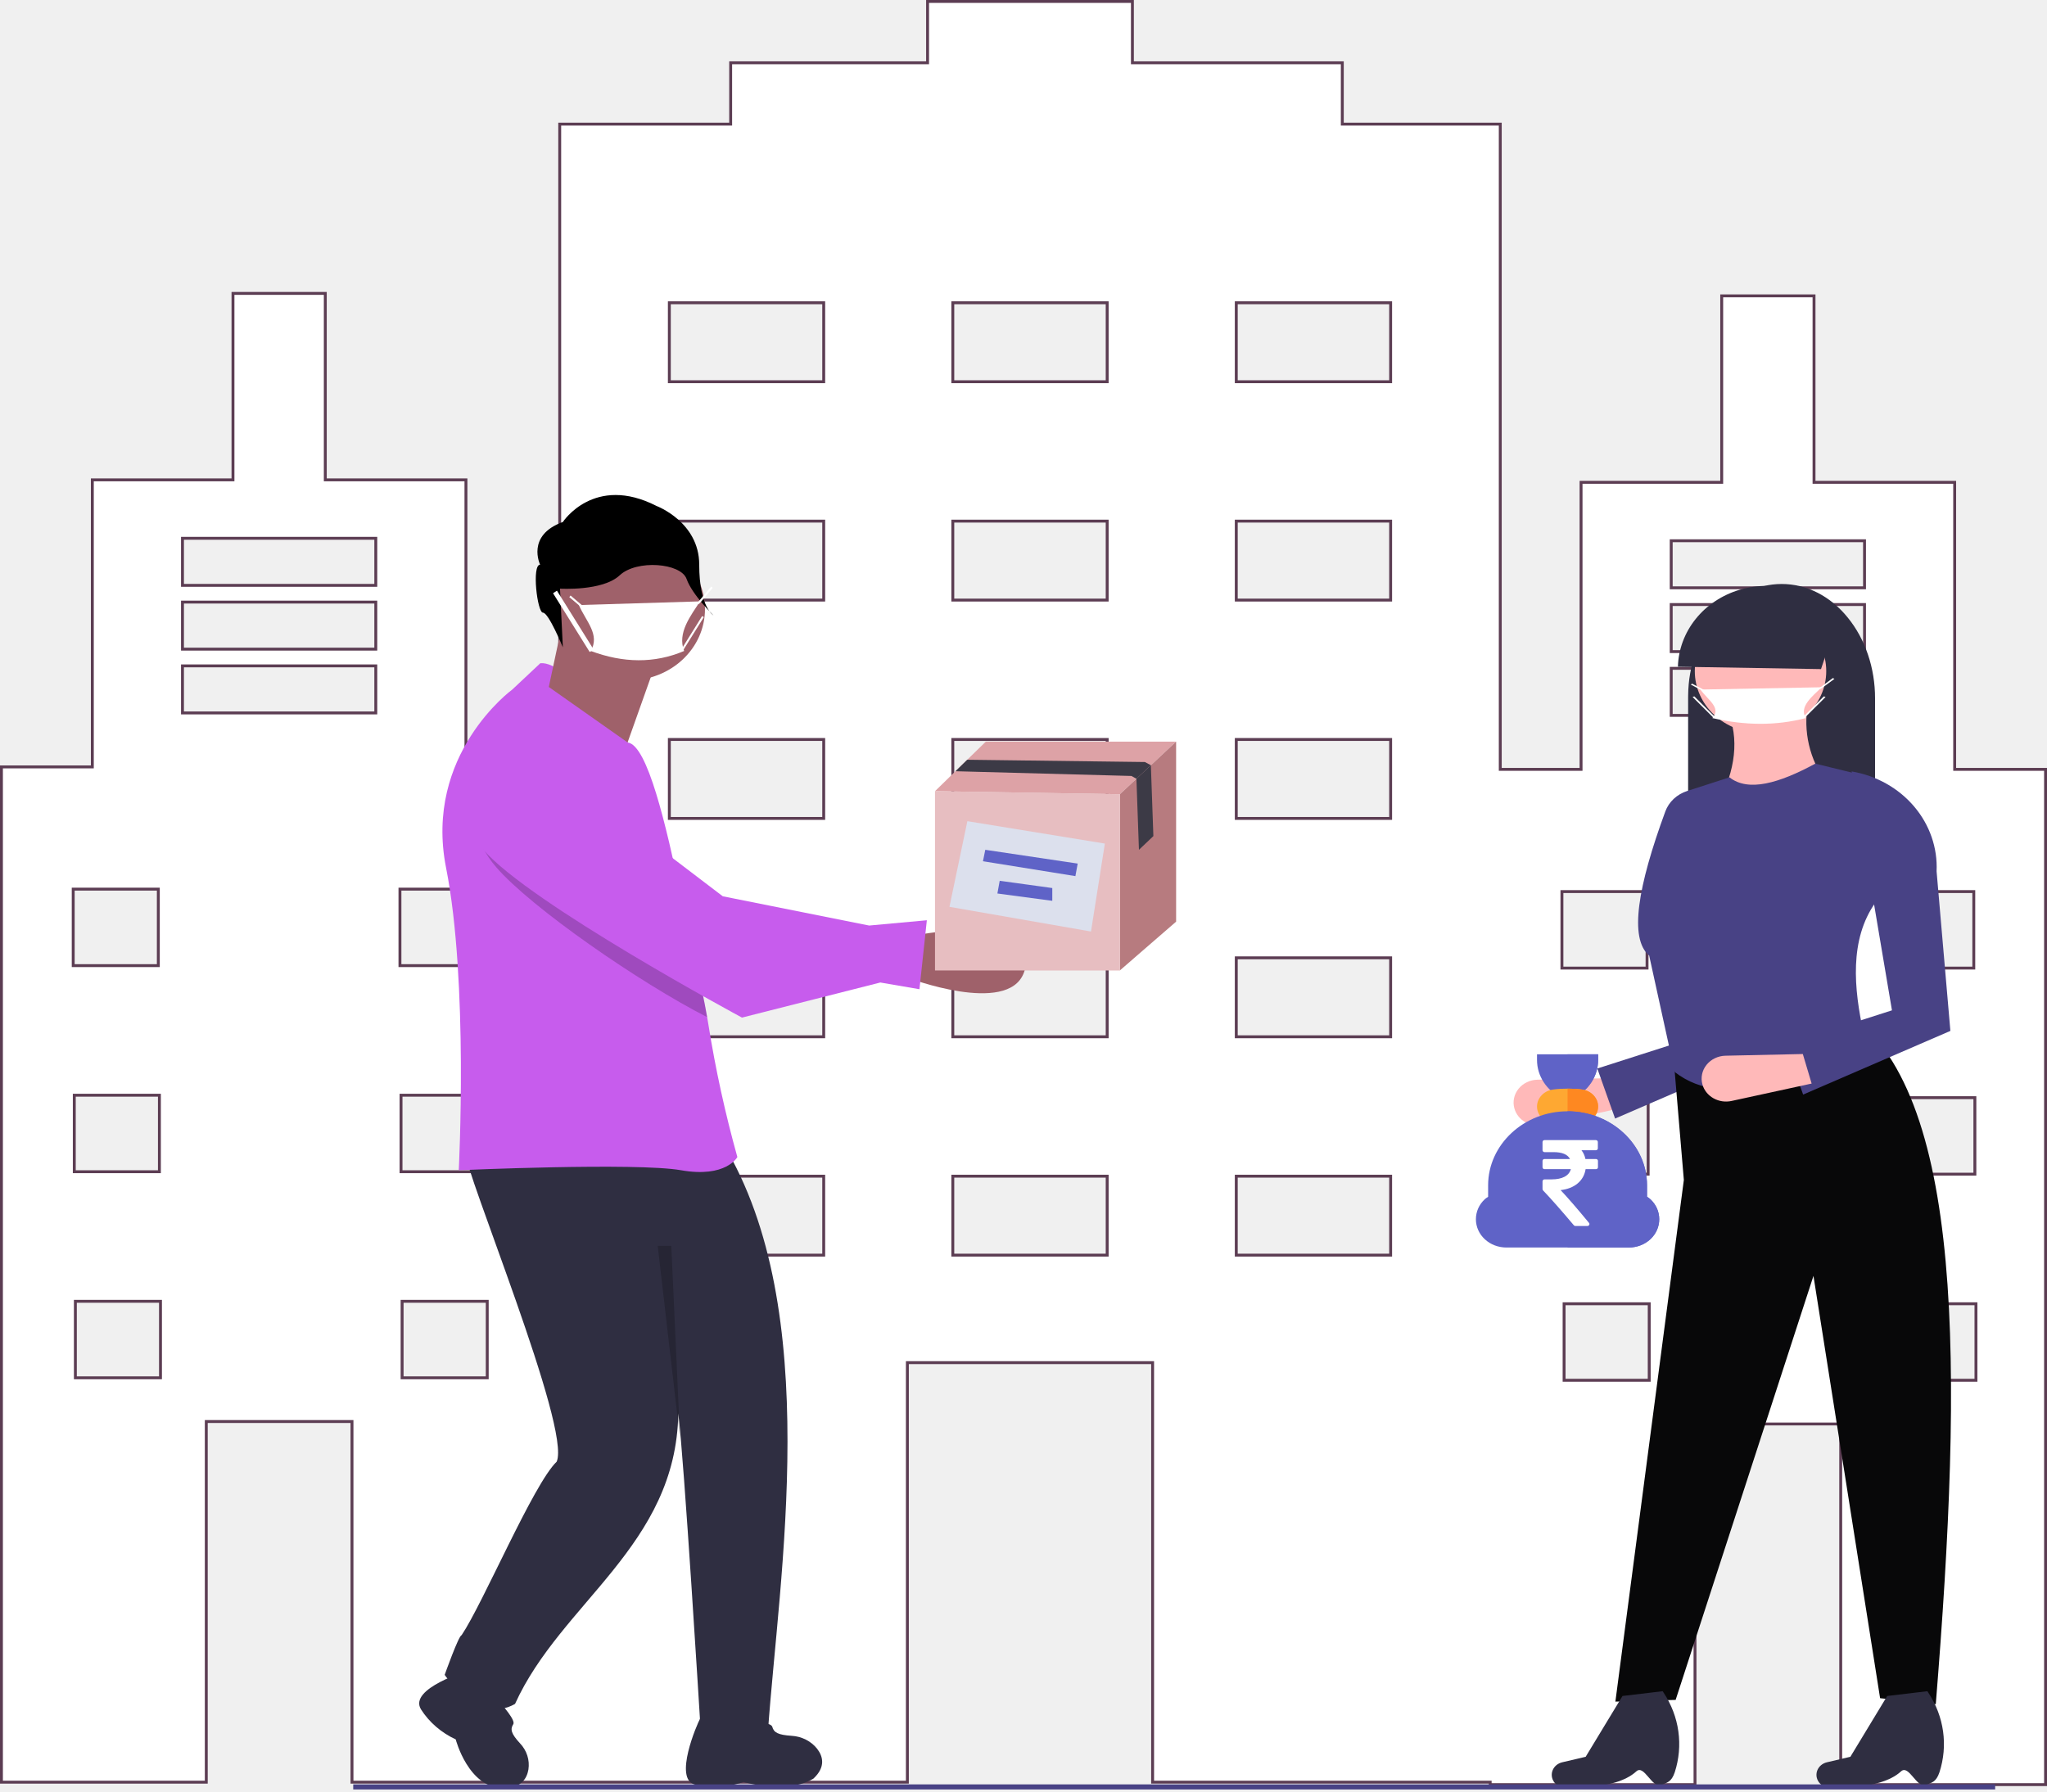
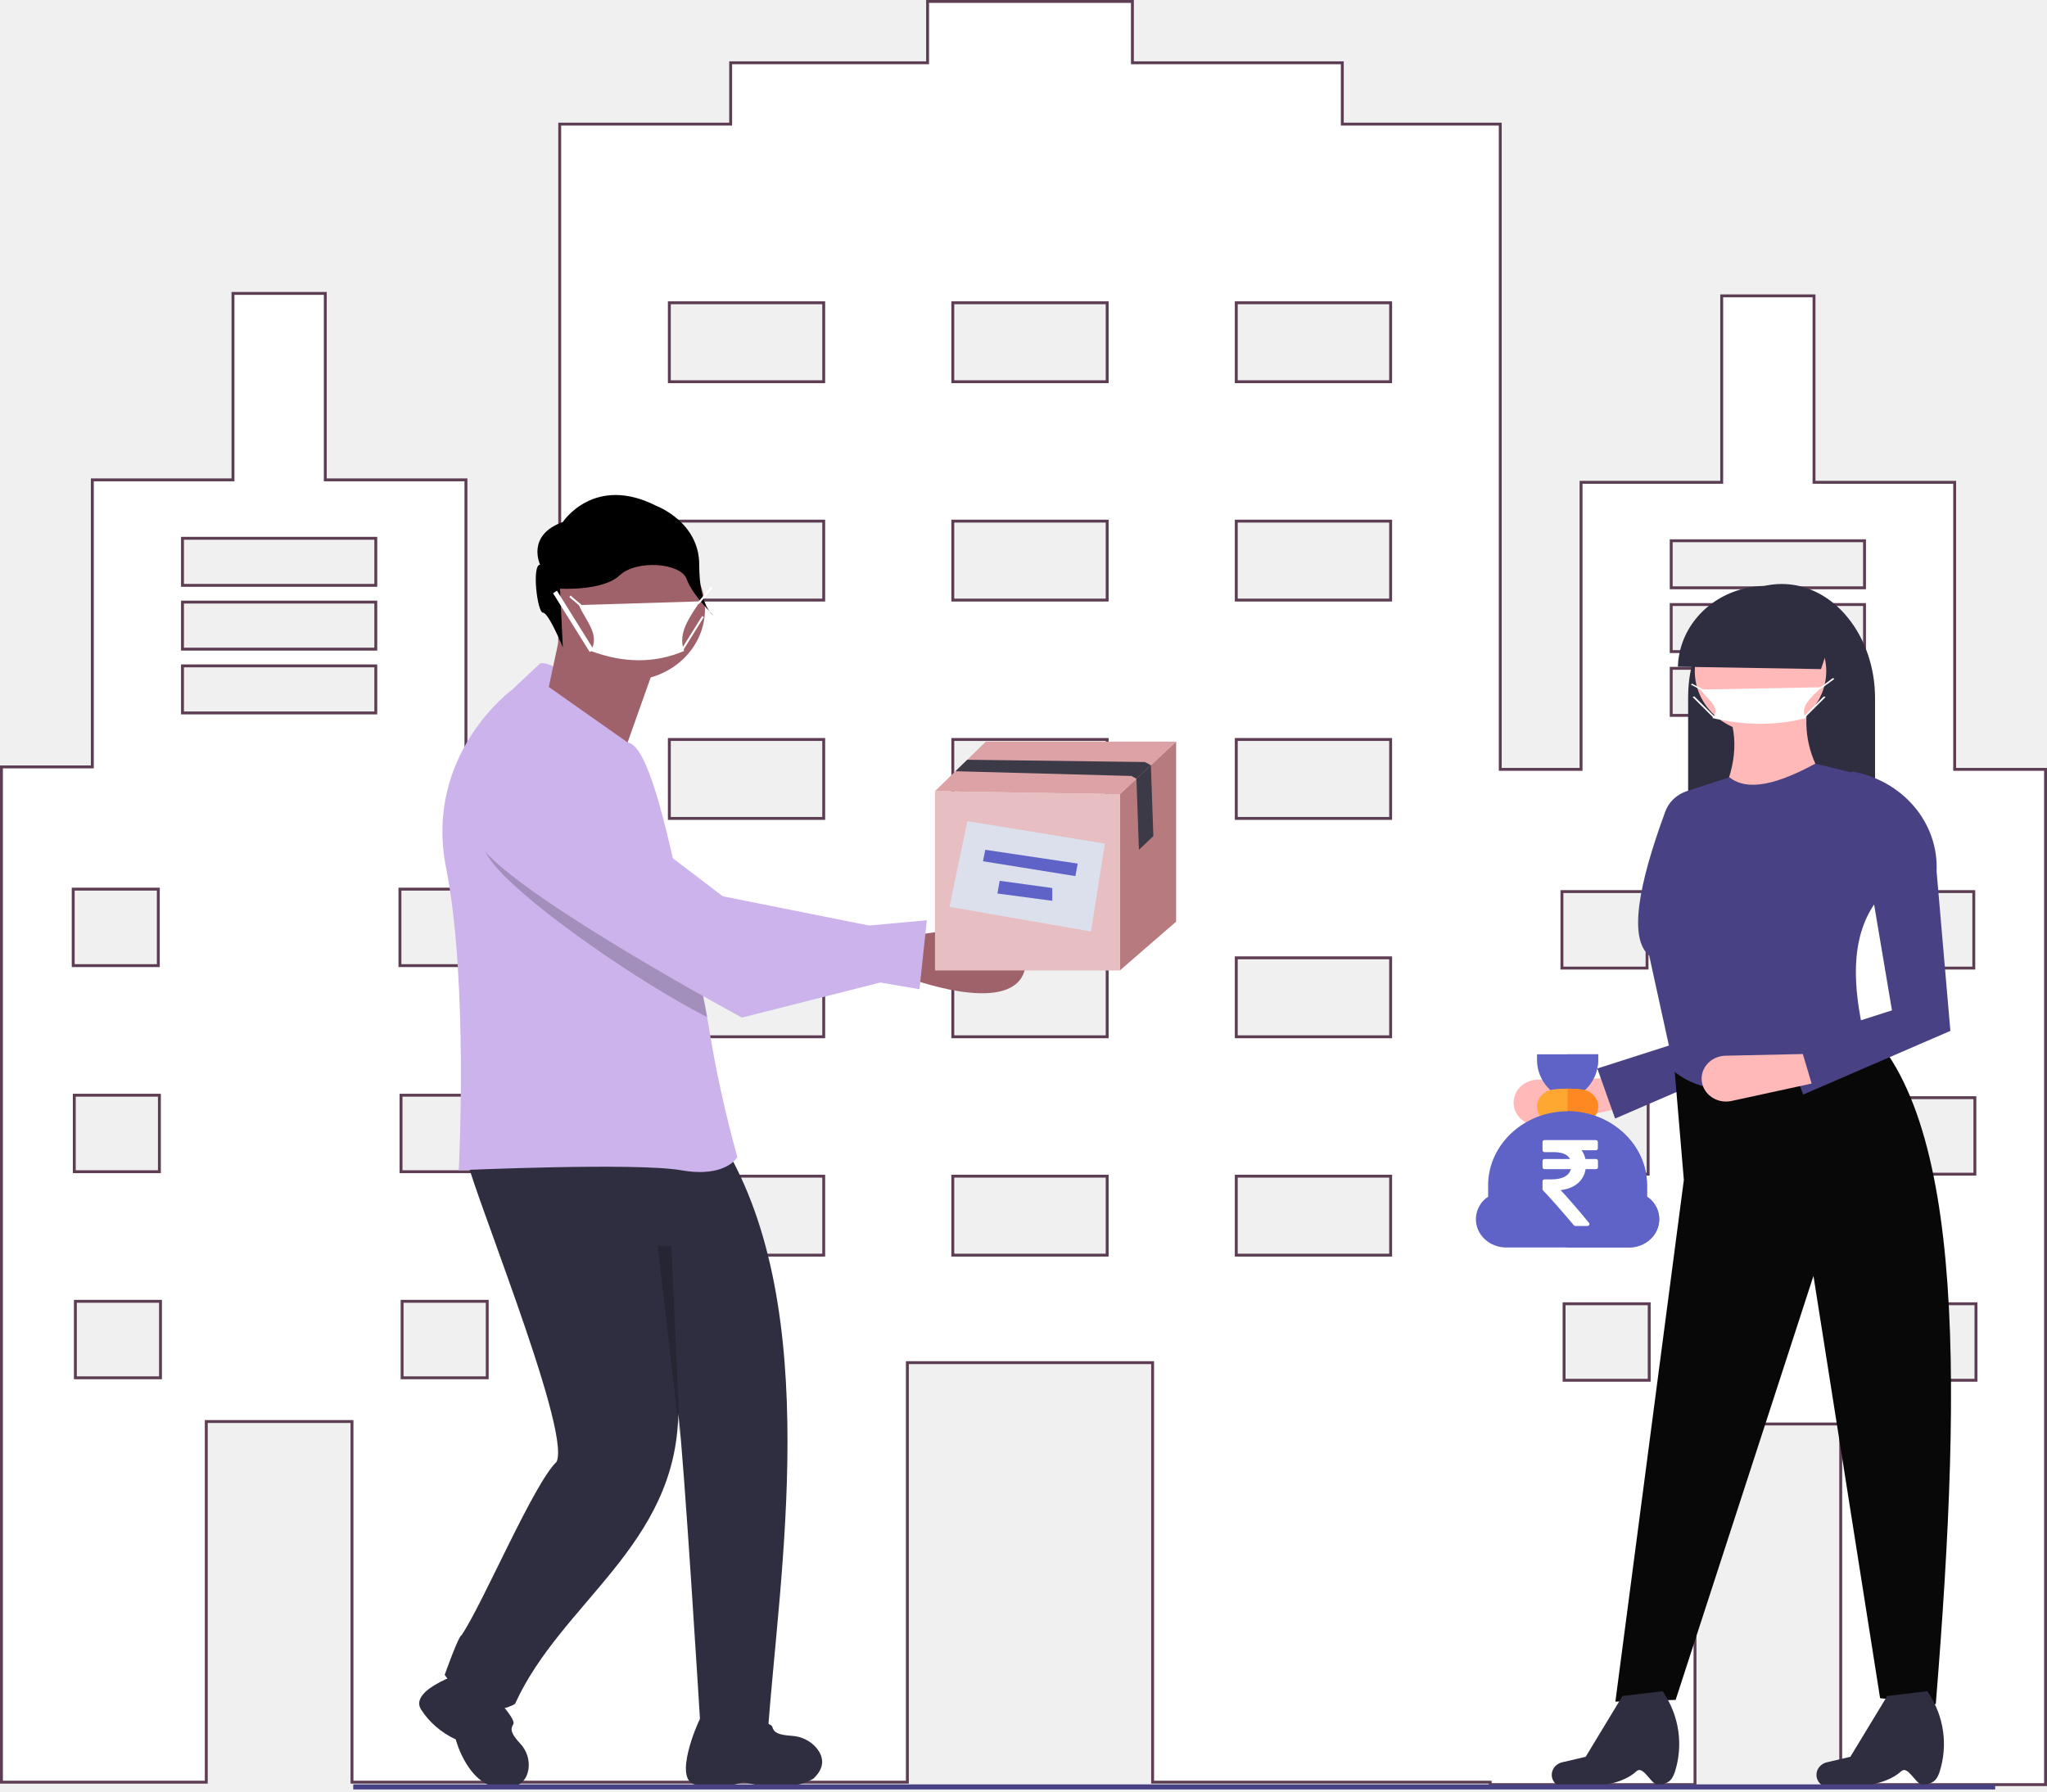
<svg xmlns="http://www.w3.org/2000/svg" width="707" height="619" viewBox="0 0 707 619" fill="none">
  <mask id="path-1-inside-1" fill="white">
    <path d="M675.611 265.276V166.115H627.033V101.703H594.149V166.115H545.571V265.276H518.666V42.376H464.109V21.188H391.615V0H319.869V21.188H251.859V42.376H192.818V264.429H161.429V165.268H112.851V100.856H79.967V165.268H31.389V264.429H0V616.152H71.746V491.566H121.072V616.152H313.89V471.225H397.594V616.152H514.182V617H585.928V492.413H635.254V617H707V265.276H675.611ZM25.784 307.652H54.183V333.078H25.784V307.652ZM26.157 378.845H54.557V404.271H26.157V378.845ZM54.931 475.463H26.531V450.037H54.931V475.463ZM129.293 245.783H63.525V230.527H129.293V245.783ZM129.293 223.747H63.525V208.492H129.293V223.747ZM129.293 201.712H63.525V186.456H129.293V201.712ZM138.635 307.652H167.034V333.078H138.635V307.652ZM139.008 378.845H167.408V404.271H139.008V378.845ZM167.782 475.463H139.382V450.037H167.782V475.463ZM283.996 433.087H231.681V406.813H283.996V433.087ZM283.996 357.657H231.681V331.383H283.996V357.657ZM283.996 282.227H231.681V255.953H283.996V282.227ZM283.996 206.797H231.681V180.523H283.996V206.797ZM283.996 131.367H231.681V105.093H283.996V131.367ZM381.9 433.087H329.585V406.813H381.9V433.087ZM381.9 357.657H329.585V331.383H381.9V357.657ZM381.9 282.227H329.585V255.953H381.9V282.227ZM381.9 206.797H329.585V180.523H381.9V206.797ZM381.9 131.367H329.585V105.093H381.9V131.367ZM479.803 433.087H427.488V406.813H479.803V433.087ZM479.803 357.657H427.488V331.383H479.803V357.657ZM479.803 282.227H427.488V255.953H479.803V282.227ZM479.803 206.797H427.488V180.523H479.803V206.797ZM479.803 131.367H427.488V105.093H479.803V131.367ZM539.966 308.5H568.365V333.926H539.966V308.5ZM540.339 379.692H568.739V405.118H540.339V379.692ZM569.113 476.31H540.713V450.885H569.113V476.31ZM643.475 246.63H577.707V231.375H643.475V246.63ZM643.475 224.595H577.707V209.339H643.475V224.595ZM643.475 202.559H577.707V187.304H643.475V202.559ZM652.817 308.5H681.216V333.926H652.817V308.5ZM653.19 379.692H681.59V405.118H653.19V379.692ZM681.964 476.31H653.564V450.885H681.964V476.31Z" />
  </mask>
  <path d="M675.611 265.276V166.115H627.033V101.703H594.149V166.115H545.571V265.276H518.666V42.376H464.109V21.188H391.615V0H319.869V21.188H251.859V42.376H192.818V264.429H161.429V165.268H112.851V100.856H79.967V165.268H31.389V264.429H0V616.152H71.746V491.566H121.072V616.152H313.89V471.225H397.594V616.152H514.182V617H585.928V492.413H635.254V617H707V265.276H675.611ZM25.784 307.652H54.183V333.078H25.784V307.652ZM26.157 378.845H54.557V404.271H26.157V378.845ZM54.931 475.463H26.531V450.037H54.931V475.463ZM129.293 245.783H63.525V230.527H129.293V245.783ZM129.293 223.747H63.525V208.492H129.293V223.747ZM129.293 201.712H63.525V186.456H129.293V201.712ZM138.635 307.652H167.034V333.078H138.635V307.652ZM139.008 378.845H167.408V404.271H139.008V378.845ZM167.782 475.463H139.382V450.037H167.782V475.463ZM283.996 433.087H231.681V406.813H283.996V433.087ZM283.996 357.657H231.681V331.383H283.996V357.657ZM283.996 282.227H231.681V255.953H283.996V282.227ZM283.996 206.797H231.681V180.523H283.996V206.797ZM283.996 131.367H231.681V105.093H283.996V131.367ZM381.9 433.087H329.585V406.813H381.9V433.087ZM381.9 357.657H329.585V331.383H381.9V357.657ZM381.9 282.227H329.585V255.953H381.9V282.227ZM381.9 206.797H329.585V180.523H381.9V206.797ZM381.9 131.367H329.585V105.093H381.9V131.367ZM479.803 433.087H427.488V406.813H479.803V433.087ZM479.803 357.657H427.488V331.383H479.803V357.657ZM479.803 282.227H427.488V255.953H479.803V282.227ZM479.803 206.797H427.488V180.523H479.803V206.797ZM479.803 131.367H427.488V105.093H479.803V131.367ZM539.966 308.5H568.365V333.926H539.966V308.5ZM540.339 379.692H568.739V405.118H540.339V379.692ZM569.113 476.31H540.713V450.885H569.113V476.31ZM643.475 246.63H577.707V231.375H643.475V246.63ZM643.475 224.595H577.707V209.339H643.475V224.595ZM643.475 202.559H577.707V187.304H643.475V202.559ZM652.817 308.5H681.216V333.926H652.817V308.5ZM653.19 379.692H681.59V405.118H653.19V379.692ZM681.964 476.31H653.564V450.885H681.964V476.31Z" fill="white" stroke="#5C3D53" stroke-width="2" mask="url(#path-1-inside-1)" />
  <path d="M160.389 397.034C160.509 404.981 197.384 493.427 192.264 504.943C184.193 512.687 166.833 553.902 159.416 564.897C158.445 564.897 153.585 578.581 153.585 578.581C153.585 578.581 165.248 595.915 177.884 588.617C193.771 553.543 233.561 533.981 234.264 488.267C236.184 502.708 241.853 595.401 241.853 595.401C241.853 595.401 240.766 595.835 265.245 598.036C269.045 544.238 284.575 452.71 249.806 395.208C239.116 390.648 160.389 397.034 160.389 397.034Z" fill="#2F2E41" />
  <path d="M241.852 593.597C240.715 595.648 232.566 614.581 239.982 616.479C248.534 618.668 256.824 615.601 256.824 615.601C256.824 615.601 271.794 619.992 280.956 614.411C285.232 610.398 284.26 606.749 282.219 604.104C281.182 602.8 279.855 601.725 278.33 600.954C276.804 600.182 275.118 599.732 273.388 599.636C268.739 599.324 267.262 598.516 266.73 596.516C265.952 593.597 241.852 593.597 241.852 593.597Z" fill="#2F2E41" />
  <path d="M161.879 577.064C161.879 577.064 140.989 583.256 145.386 590.48C148.243 594.958 152.413 598.567 157.399 600.877C157.399 600.877 161.755 617.736 173.85 617.736C179.897 617.736 181.958 614.511 182.508 611.286C182.756 609.677 182.628 608.035 182.13 606.477C181.633 604.919 180.78 603.482 179.629 602.265C176.576 598.96 176.141 597.408 177.271 595.64C178.92 593.06 161.879 577.064 161.879 577.064Z" fill="#2F2E41" />
-   <path d="M254.672 399.704C254.672 399.704 250.779 407.003 235.229 404.262C219.678 401.531 158.449 404.262 158.449 404.262C158.449 404.262 161.846 339.036 154.07 299.805C146.295 260.575 176.91 238.224 176.91 238.224L186.631 229.099C196.352 228.194 216.881 256.508 216.881 256.508C223.636 257.571 229.942 284.524 235.322 310.028C235.641 311.486 235.94 312.926 236.239 314.366C238.719 326.258 242.171 339.493 244.239 351.375C244.389 352.218 244.529 353.053 244.66 353.887C247.118 369.317 250.46 384.612 254.672 399.704Z" fill="#C75CED" />
+   <path d="M254.672 399.704C254.672 399.704 250.779 407.003 235.229 404.262C219.678 401.531 158.449 404.262 158.449 404.262C158.449 404.262 161.846 339.036 154.07 299.805C146.295 260.575 176.91 238.224 176.91 238.224L186.631 229.099C196.352 228.194 216.881 256.508 216.881 256.508C223.636 257.571 229.942 284.524 235.322 310.028C235.641 311.486 235.94 312.926 236.239 314.366C238.719 326.258 242.171 339.493 244.239 351.375C244.389 352.218 244.529 353.053 244.66 353.887C247.118 369.317 250.46 384.612 254.672 399.704Z" fill="#CCB3EB" />
  <path opacity="0.2" d="M244.239 351.375C221.054 339.545 183.497 313.602 171.38 299.568C155.408 281.081 172.83 267.03 172.83 267.03C192.582 255.332 216.198 295.467 216.198 295.467L235.322 310.028C235.641 311.486 235.94 312.926 236.239 314.366C238.719 326.258 242.171 339.493 244.239 351.375Z" fill="black" />
  <path d="M313.453 337.743C313.453 337.743 347.922 350.877 353.596 336.112C359.269 321.347 326.381 321.601 326.381 321.601L313.47 323.318L313.453 337.743Z" fill="#9F616A" />
-   <path d="M168.412 261.021C168.412 261.021 150.998 275.081 166.959 293.562C182.919 312.043 256.268 351.529 256.268 351.529L304.046 339.406L317.567 341.728L320.116 317.901L300.197 319.727L249.633 309.621L217.39 285.064C217.39 285.064 188.158 249.33 168.412 261.021Z" fill="#C75CED" />
+   <path d="M168.412 261.021C168.412 261.021 150.998 275.081 166.959 293.562C182.919 312.043 256.268 351.529 256.268 351.529L304.046 339.406L317.567 341.728L320.116 317.901L300.197 319.727L249.633 309.621L217.39 285.064C217.39 285.064 188.158 249.33 168.412 261.021Z" fill="#CCB3EB" />
  <path opacity="0.2" d="M231.849 430.397L234.895 497.214L227.17 430.397H231.849Z" fill="black" />
  <path d="M560.764 382.601L533.108 388.615C530.969 389.081 528.72 388.745 526.841 387.679C524.961 386.613 523.598 384.901 523.042 382.907C522.719 381.751 522.68 380.541 522.926 379.368C523.173 378.195 523.699 377.09 524.465 376.135C525.231 375.18 526.218 374.401 527.351 373.855C528.484 373.309 529.734 373.011 531.007 372.983L557.721 372.4L560.764 382.601Z" fill="#FFB9B9" />
  <path d="M557.828 386.41L551.686 369.114L588.509 357.308L578.736 276.523C596.332 279.526 604.706 292.514 603.922 309.285L608.686 364.41L557.828 386.41Z" fill="#484285" />
  <path d="M583.05 279.901H647.61V241.23C647.633 230.786 644.235 220.752 638.155 213.307C635.185 209.639 631.635 206.725 627.714 204.738C623.793 202.751 619.582 201.731 615.328 201.738C606.833 201.757 598.686 205.802 592.648 212.999C586.609 220.196 583.165 229.966 583.06 240.197C583.055 240.551 583.05 240.888 583.05 241.23L583.05 279.901Z" fill="#2F2E41" />
  <path d="M668.586 588.715L649.355 586.643L626.34 440.757L578.736 587.235L557.928 587.827L581.573 407.614L578.105 366.482L637.059 349.023C678.815 376.382 677.951 473.019 668.586 588.715Z" fill="#080809" />
  <path d="M608.055 253.146C620.591 253.146 630.754 243.607 630.754 231.84C630.754 220.073 620.591 210.534 608.055 210.534C595.519 210.534 585.356 220.073 585.356 231.84C585.356 243.607 595.519 253.146 608.055 253.146Z" fill="#FFB9B9" />
  <path d="M630.754 270.309L592.292 279.778C598.772 268.081 600.846 257.162 597.336 247.228L624.449 243.085C622.706 252.584 624.967 262.347 630.754 270.309Z" fill="#FFB9B9" />
  <path d="M643.68 357.013C622.107 369.89 596.978 384.683 578.42 370.329L569.593 330.084C562.577 324.219 565.688 306.119 575.173 280.32C575.775 278.682 576.767 277.195 578.073 275.97C579.379 274.746 580.965 273.817 582.71 273.253L597.336 268.534C603.818 273.65 614.444 270.599 626.971 263.799L641.473 267.35L647.778 311.737C638.676 324.537 640.266 341.581 643.68 357.013Z" fill="#484285" />
  <path d="M665.243 616.606C662.013 617.99 659.308 609.414 656.583 611.927C648.963 618.957 630.681 617.381 630.681 617.381C630.067 617.196 629.5 616.896 629.013 616.499C628.527 616.101 628.131 615.616 627.85 615.071C627.57 614.526 627.41 613.934 627.38 613.329C627.351 612.725 627.452 612.121 627.678 611.554C627.949 610.876 628.392 610.27 628.967 609.788C629.543 609.306 630.235 608.962 630.984 608.786L639.088 606.884L651.813 585.879L665.682 584.231L666.032 584.769C668.713 588.825 670.442 593.371 671.103 598.103C671.763 602.836 671.341 607.646 669.864 612.214C668.711 615.682 667.141 615.793 665.243 616.606Z" fill="#2F2E41" />
  <path d="M573.817 616.606C570.587 617.99 567.881 609.414 565.157 611.927C557.536 618.957 539.255 617.381 539.255 617.381C538.641 617.196 538.074 616.896 537.587 616.499C537.1 616.101 536.705 615.616 536.424 615.071C536.143 614.526 535.983 613.934 535.954 613.329C535.924 612.725 536.026 612.121 536.252 611.554C536.523 610.876 536.965 610.27 537.541 609.788C538.117 609.306 538.809 608.962 539.557 608.786L547.662 606.884L560.387 585.879L574.256 584.231L574.606 584.769C577.287 588.825 579.015 593.371 579.676 598.103C580.337 602.836 579.915 607.646 578.438 612.214C577.284 615.682 575.715 615.793 573.817 616.606Z" fill="#2F2E41" />
  <path d="M634.665 214.069L628.948 231.142L579.521 230.317C579.69 224.344 581.843 218.569 585.678 213.8C589.513 209.031 594.84 205.505 600.914 203.716C606.988 201.926 613.505 201.962 619.556 203.818C625.608 205.674 630.89 209.258 634.665 214.069H634.665Z" fill="#2F2E41" />
  <path d="M622.772 378.124L616.63 360.828L653.453 349.023L639.524 266.487C648.033 267.939 655.693 272.235 661.088 278.58C666.482 284.925 669.245 292.889 668.866 300.999L673.63 356.125L622.772 378.124Z" fill="#484285" />
  <path d="M689.096 616.416H122V618.173H689.096V616.416Z" fill="#484285" />
  <path d="M623.699 248.053C613.418 250.759 602.638 250.649 591.418 248.053C594.682 244.526 589.802 241.764 587.297 238.204L629.193 237.417C625.989 240.509 621.262 244.163 623.699 248.053Z" fill="white" />
  <path d="M628.75 238.005L628.263 237.698L628.95 237.263L633.053 234.233L633.575 234.515L629.454 237.558L628.75 238.005Z" fill="white" />
  <path d="M584.426 236.163L583.986 236.497L588.107 238.67L588.547 238.336L584.426 236.163Z" fill="white" />
  <path d="M629.933 240.56L622.72 247.73L623.3 247.964L630.513 240.793L629.933 240.56Z" fill="white" />
  <path d="M585.182 240.56L584.603 240.793L591.815 247.964L592.394 247.731L585.182 240.56Z" fill="white" />
  <g clip-path="url(#clip0)">
    <path d="M530.86 364.211V366.167C530.86 371.72 534.195 376.857 539.598 379.359L540.02 379.555H542.807L543.229 379.359C548.632 376.857 551.967 371.72 551.967 366.167V364.211H530.86Z" fill="#5F63C7" />
    <path d="M542.807 379.555H541.414V364.211H551.967V366.167C551.967 371.72 548.632 376.857 543.229 379.359L542.807 379.555Z" fill="#5F63C7" />
    <path d="M546.479 376.387C544.791 376.153 543.102 376.074 541.414 376.074C539.683 376.074 537.994 376.153 536.348 376.387C533.224 376.818 530.86 379.32 530.86 382.254C530.86 385.813 534.237 388.55 538.036 388.042C539.134 387.885 540.274 387.807 541.414 387.807C542.553 387.807 543.693 387.885 544.791 388.042C548.59 388.55 551.967 385.773 551.967 382.254C551.967 379.32 549.603 376.818 546.479 376.387Z" fill="#FEA832" />
    <path d="M551.967 382.254C551.967 385.773 548.59 388.55 544.791 388.042C543.693 387.885 542.553 387.807 541.414 387.807V376.074C543.102 376.074 544.791 376.153 546.479 376.387C549.603 376.818 551.967 379.32 551.967 382.254Z" fill="#FE8821" />
    <path d="M569.993 414.258C569.655 413.945 569.233 413.671 568.853 413.436V409.447C568.853 395.446 556.526 383.896 541.414 383.896C526.301 383.896 513.974 395.446 513.974 409.447V413.436C513.594 413.671 513.172 413.945 512.834 414.258C510.851 416.096 509.753 418.56 509.753 421.18C509.753 423.8 510.851 426.264 512.834 428.102C514.819 429.94 517.478 430.957 520.307 430.957H562.521C565.349 430.957 568.008 429.94 569.993 428.102C571.977 426.264 573.074 423.8 573.074 421.18C573.074 418.56 571.977 416.096 569.993 414.258Z" fill="#5F63C7" />
    <path d="M573.074 421.18C573.074 423.8 571.976 426.264 569.993 428.102C568.008 429.94 565.349 430.957 562.521 430.957H541.414V383.896C556.526 383.896 568.853 395.446 568.853 409.447V413.436C569.233 413.671 569.655 413.945 569.993 414.258C571.976 416.096 573.074 418.56 573.074 421.18Z" fill="#5F63C7" />
    <g clip-path="url(#clip1)">
      <path d="M551.716 400.573C551.588 400.447 551.425 400.384 551.226 400.384H547.581C547.339 399.218 546.884 398.207 546.216 397.35H551.183C551.383 397.35 551.546 397.287 551.674 397.161C551.801 397.034 551.865 396.873 551.865 396.676V394.527C551.865 394.33 551.801 394.168 551.674 394.042C551.546 393.916 551.382 393.852 551.183 393.852H533.445C533.246 393.852 533.083 393.916 532.955 394.042C532.827 394.168 532.763 394.33 532.763 394.527V397.329C532.763 397.511 532.83 397.669 532.965 397.803C533.1 397.936 533.26 398.003 533.445 398.003H536.536C539.535 398.003 541.44 398.796 542.25 400.383H533.445C533.246 400.383 533.082 400.446 532.955 400.573C532.827 400.699 532.763 400.861 532.763 401.057V403.207C532.763 403.403 532.827 403.565 532.955 403.691C533.083 403.817 533.246 403.88 533.445 403.88H542.549C542.236 405.032 541.508 405.91 540.363 406.514C539.219 407.118 537.709 407.42 535.833 407.42H533.445C533.26 407.42 533.1 407.487 532.965 407.62C532.83 407.754 532.763 407.912 532.763 408.094V410.77C532.763 410.953 532.827 411.108 532.955 411.234C535.683 414.099 539.223 418.109 543.572 423.264C543.7 423.433 543.878 423.517 544.105 423.517H548.262C548.561 423.517 548.767 423.391 548.881 423.138C549.023 422.885 548.995 422.646 548.795 422.421C544.646 417.393 541.383 413.628 539.01 411.128C541.426 410.848 543.387 410.075 544.894 408.811C546.401 407.547 547.317 405.903 547.644 403.881H551.226C551.425 403.881 551.589 403.818 551.716 403.691C551.844 403.565 551.908 403.404 551.908 403.207V401.058C551.908 400.861 551.844 400.7 551.716 400.573Z" fill="white" />
    </g>
  </g>
  <path d="M406.212 256.189L386.789 274.37L322.938 273.311L340.495 256.189H406.212Z" fill="#DDA2A6" />
  <path d="M406.212 318.385V256.189L386.789 274.37V335.23L406.212 318.385Z" fill="#B77B7F" />
  <path d="M322.938 273.311V335.23H386.789V274.37L322.938 273.311Z" fill="#DDA2A6" />
  <path opacity="0.3" d="M322.938 273.311V335.23H386.789V274.37L322.938 273.311Z" fill="white" />
  <path d="M381.601 291.413L334.114 283.676L327.924 313.268L376.812 321.792L381.601 291.413Z" fill="#DCE0ED" />
  <path d="M372.22 298.324L340.298 293.564L339.499 297.515L371.421 302.654L372.22 298.324Z" fill="#5F63C7" />
  <path d="M363.442 306.775L345.283 304.273L344.484 308.66L363.442 311.185V306.775Z" fill="#5F63C7" />
  <path d="M398.358 288.832L397.493 264.345L392.502 269.021L393.372 293.564L398.358 288.832Z" fill="#3C3A46" />
  <path d="M334.072 262.455L395.43 263.242L397.493 264.345L392.502 269.021L390.778 268.058L330.005 266.423L334.072 262.455Z" fill="#3C3A46" />
  <path d="M195.379 209.944L189.547 237.313L216.761 256.471L229.397 220.892L195.379 209.944Z" fill="#9F616A" />
  <path d="M217.248 235.032C231.741 235.032 243.49 224.004 243.49 210.4C243.49 196.796 231.741 185.768 217.248 185.768C202.754 185.768 191.005 196.796 191.005 210.4C191.005 224.004 202.754 235.032 217.248 235.032Z" fill="#9F616A" />
  <path d="M186.547 195.063C186.547 195.063 181.641 184.931 194.398 180.326C194.398 180.326 205.192 163.747 226.78 174.799C226.78 174.799 241.5 180.326 241.5 195.063C241.5 209.8 246.406 212.563 246.406 212.563C246.406 212.563 239.099 205.527 237.137 200.001C235.174 194.475 219.911 193.221 214.023 198.747C208.136 204.274 193.416 203.353 193.416 203.353L194.398 223.616C194.398 223.616 189.491 211.642 187.529 211.642C185.566 211.642 183.603 195.063 186.547 195.063Z" fill="black" />
  <path d="M625.709 374.315L598.052 380.33C595.913 380.795 593.665 380.459 591.785 379.393C589.905 378.327 588.542 376.615 587.986 374.621C587.663 373.465 587.624 372.255 587.87 371.082C588.117 369.909 588.643 368.804 589.409 367.849C590.176 366.894 591.162 366.115 592.295 365.569C593.428 365.023 594.678 364.725 595.952 364.697L622.666 364.114L625.709 374.315Z" fill="#FFB9B9" />
  <path d="M236.286 224.882C226.019 229.241 215.253 229.064 204.047 224.882C207.308 219.2 202.434 214.75 199.932 209.015L241.774 207.746C238.574 212.728 233.852 218.615 236.286 224.882Z" fill="white" />
  <path d="M241.33 208.694L240.845 208.199L241.531 207.498L245.629 202.616L246.15 203.072L242.034 207.973L241.33 208.694Z" fill="white" />
  <path d="M197.064 205.726L196.625 206.264L200.741 209.765L201.18 209.227L197.064 205.726Z" fill="white" />
  <path d="M242.513 212.81L235.309 224.363L235.887 224.739L243.091 213.186L242.513 212.81Z" fill="white" />
  <path d="M192.362 204.054L191.011 204.932L203.671 225.24L205.022 224.363L192.362 204.054Z" fill="white" />
  <defs>
    <clipPath id="clip0">
      <rect width="72.045" height="66.746" fill="white" transform="translate(505.391 364.211)" />
    </clipPath>
    <clipPath id="clip1">
      <rect width="30.019" height="29.665" fill="white" transform="translate(527.326 393.852)" />
    </clipPath>
  </defs>
</svg>
